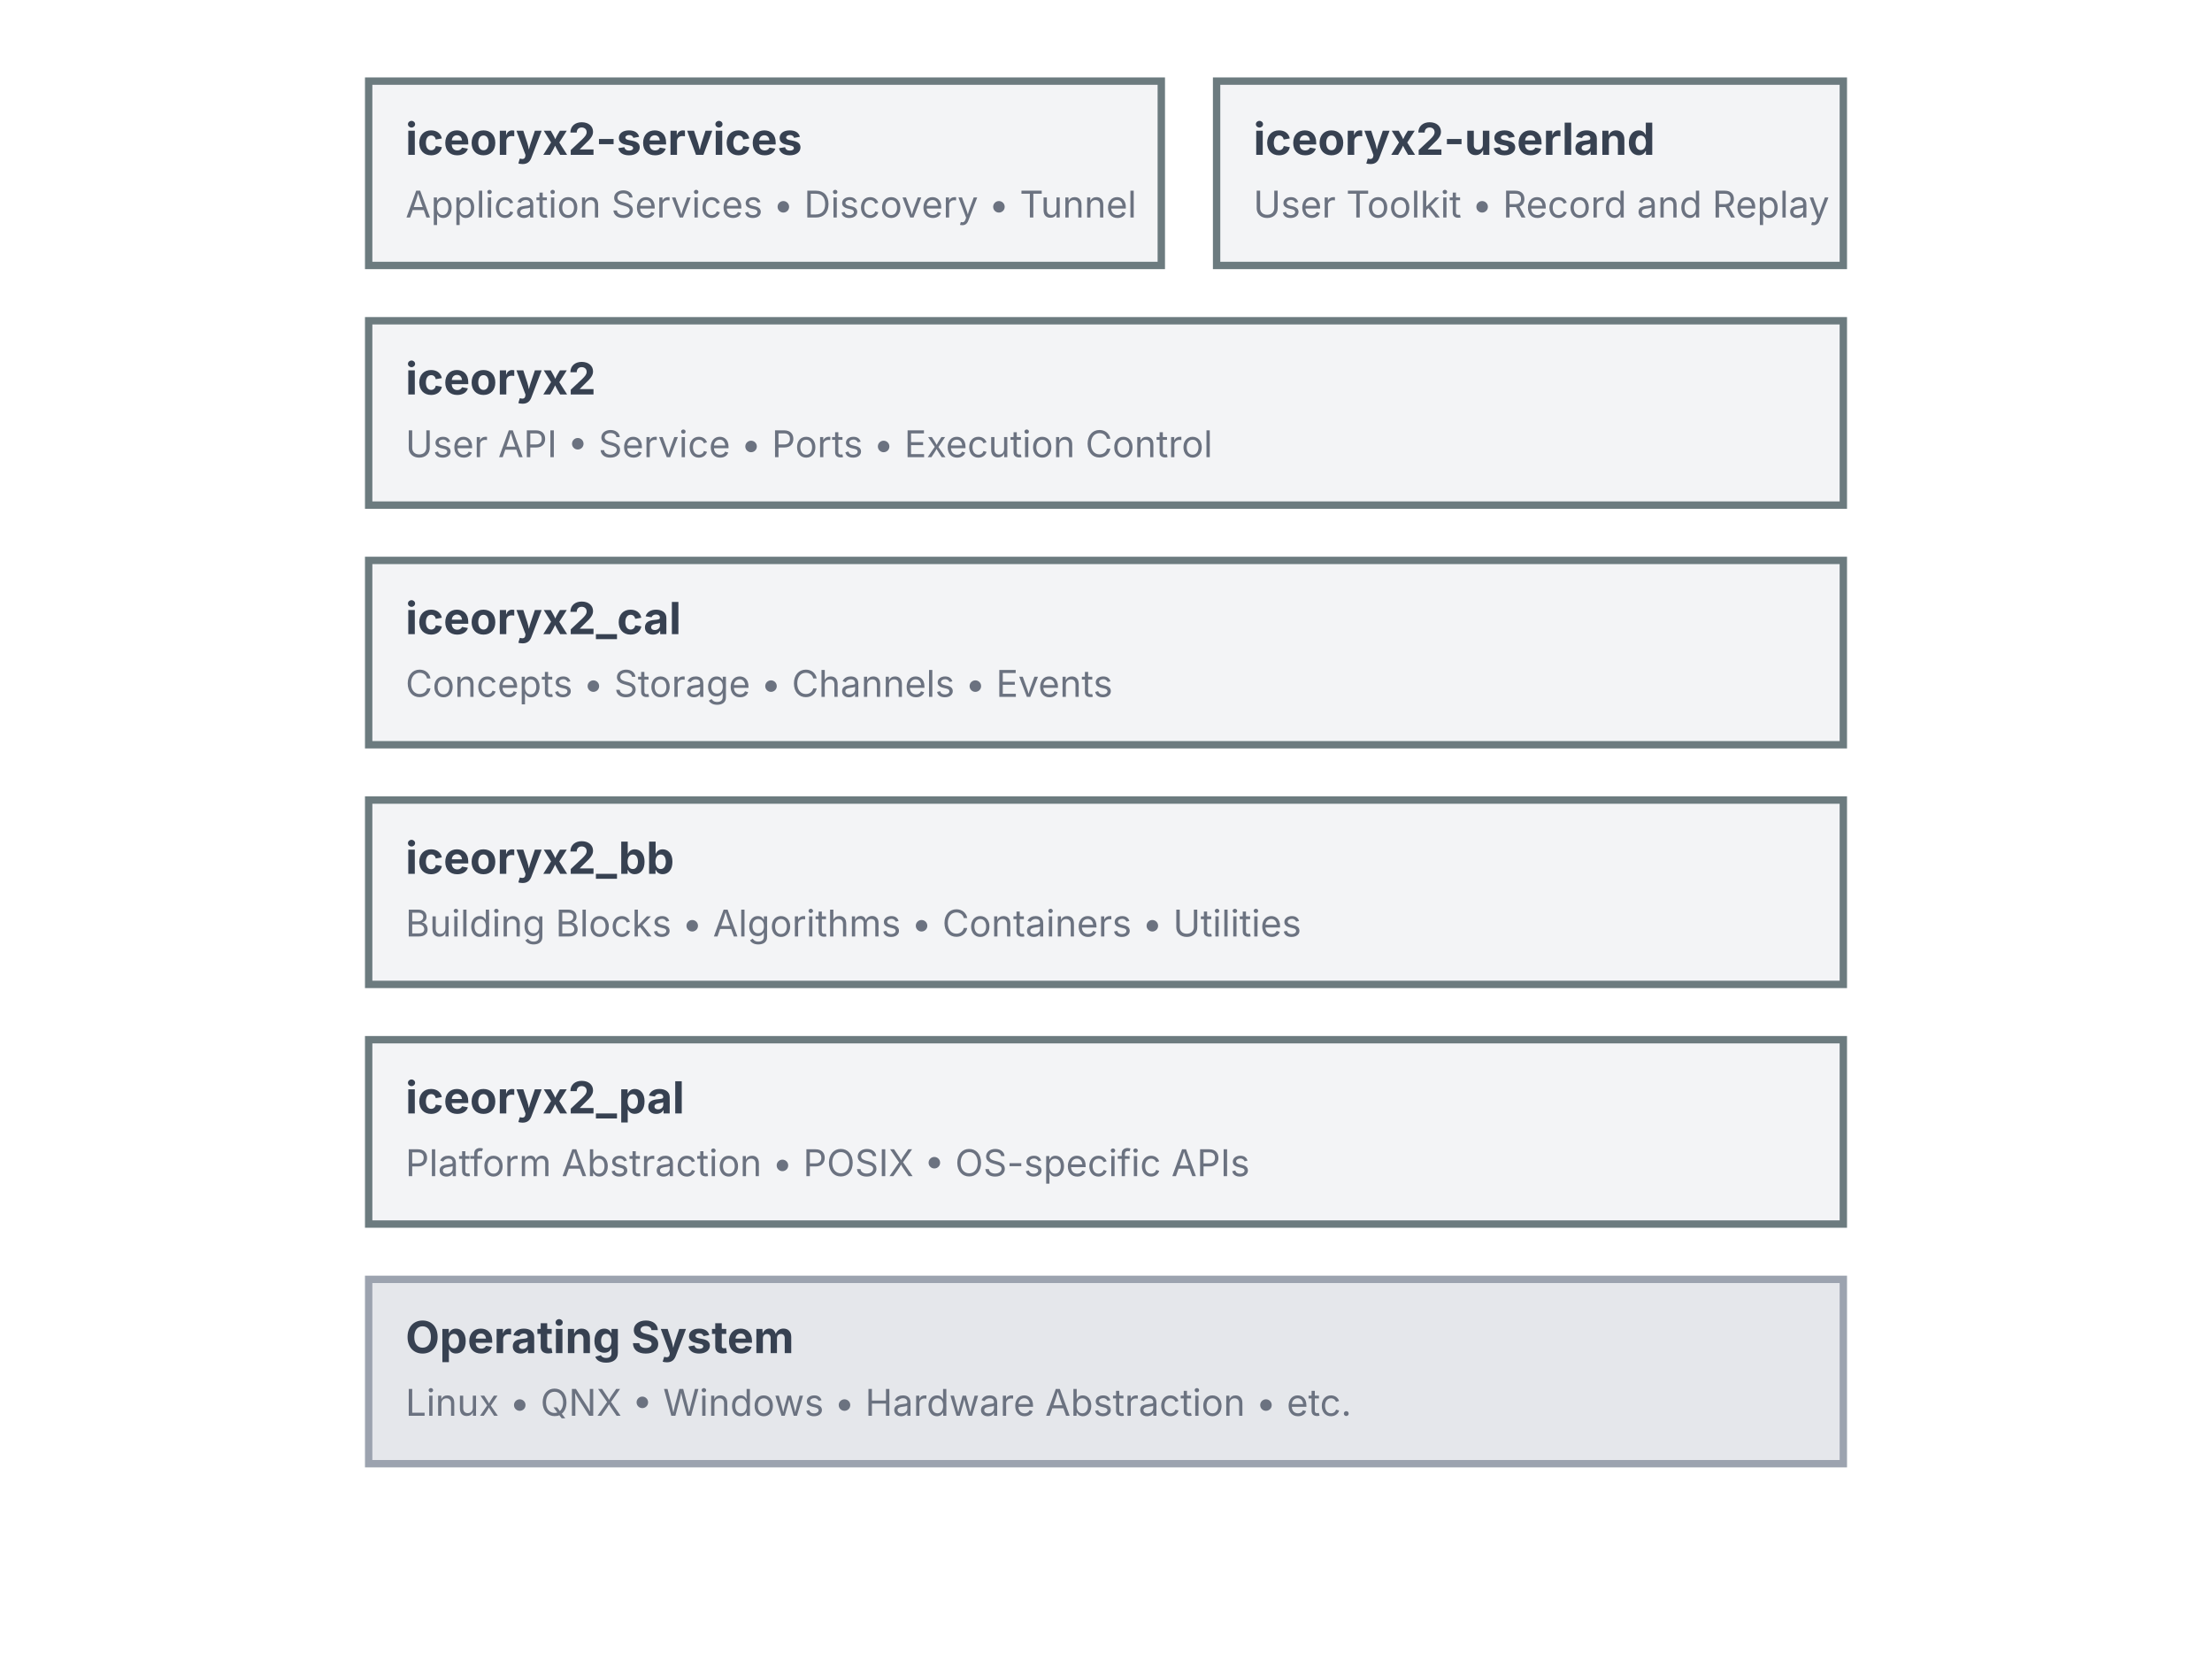
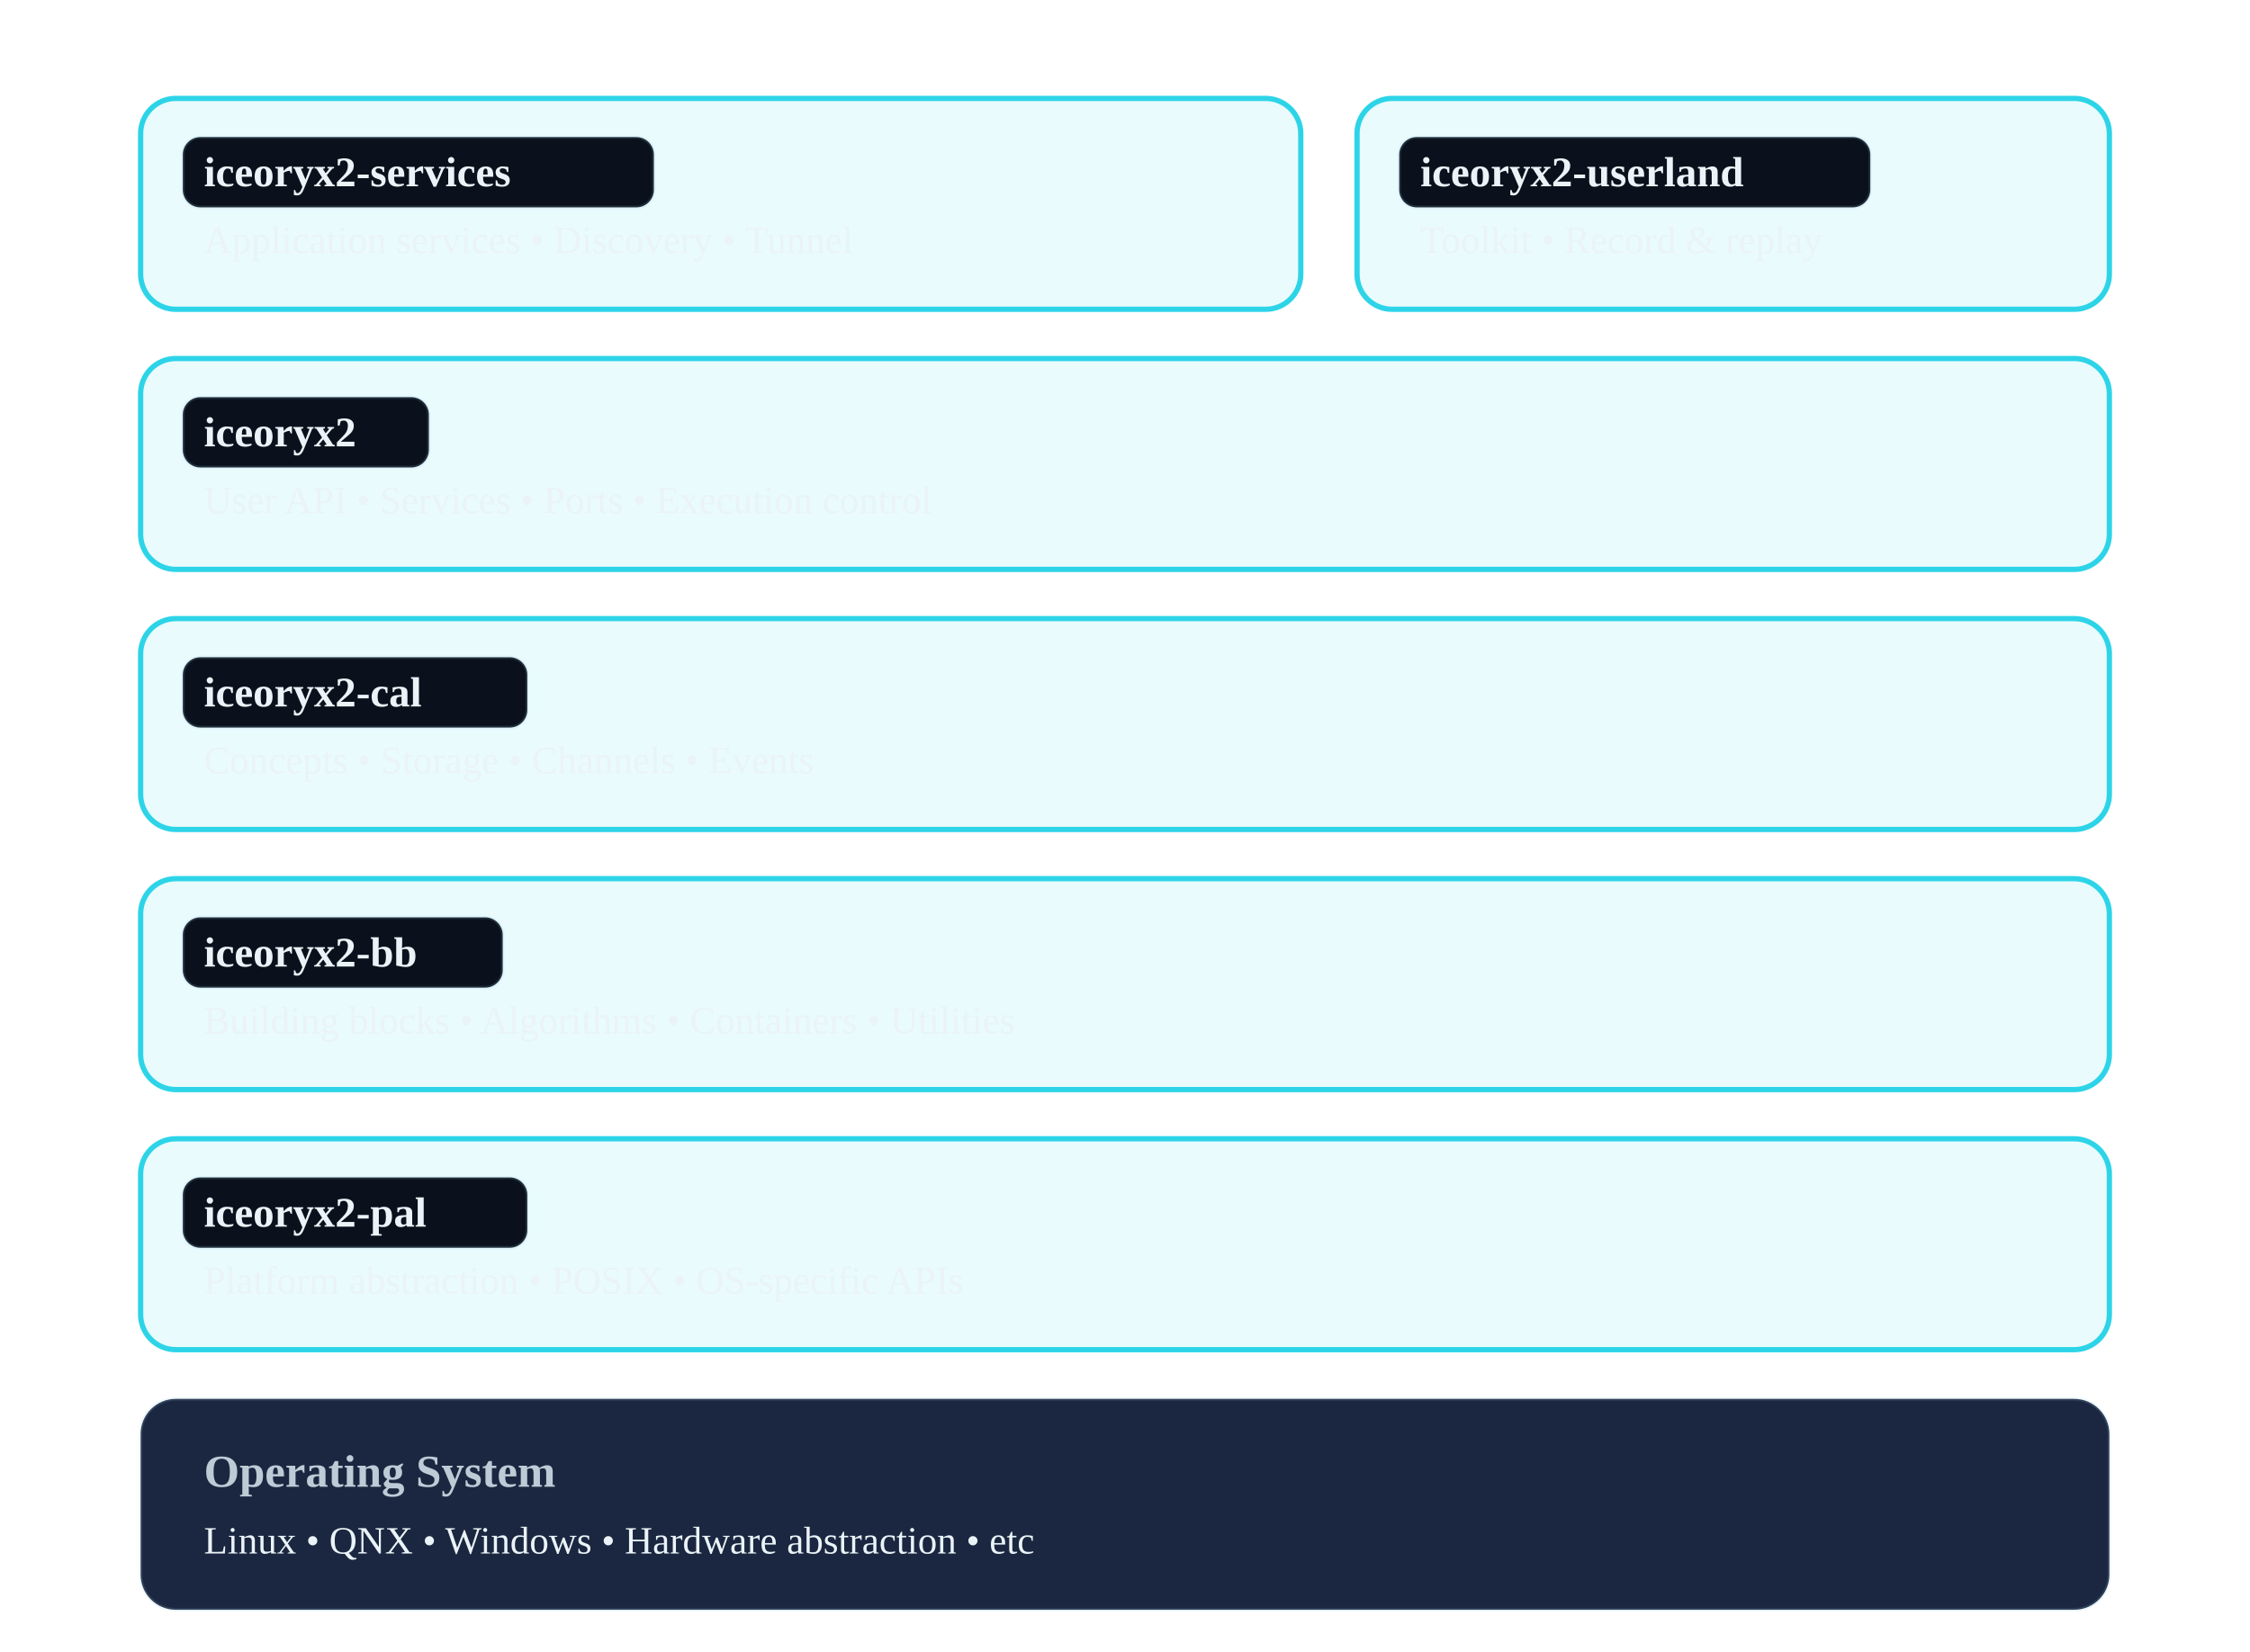
- <svg xmlns="http://www.w3.org/2000/svg" viewBox="0 0 600 450">
-   <defs>
-     <style>
-       .custom-fonts {
-         font-family: Inter, -apple-system, BlinkMacSystemFont, 'Segoe UI', Roboto, sans-serif;
-       }
-     </style>
-   </defs>
-   <rect width="600" height="450" fill="transparent" />
-   <rect x="100" y="22" width="215" height="50" fill="#f3f4f6" stroke="#6c7b7f" stroke-width="2" />
-   <text x="110" y="42" font-size="12" font-weight="bold" class="custom-fonts" fill="#374151">iceoryx2-services</text>
-   <text x="110" y="59" font-size="10" class="custom-fonts" fill="#6b7280">Application Services • Discovery • Tunnel</text>
-   <rect x="330" y="22" width="170" height="50" fill="#f3f4f6" stroke="#6c7b7f" stroke-width="2" />
-   <text x="340" y="42" font-size="12" font-weight="bold" class="custom-fonts" fill="#374151">iceoryx2-userland</text>
-   <text x="340" y="59" font-size="10" class="custom-fonts" fill="#6b7280">User Toolkit • Record and Replay</text>
-   <rect x="100" y="87" width="400" height="50" fill="#f3f4f6" stroke="#6c7b7f" stroke-width="2" />
-   <text x="110" y="107" font-size="12" font-weight="bold" class="custom-fonts" fill="#374151">iceoryx2</text>
-   <text x="110" y="124" font-size="10" class="custom-fonts" fill="#6b7280">User API • Service • Ports • Execution Control</text>
-   <rect x="100" y="152" width="400" height="50" fill="#f3f4f6" stroke="#6c7b7f" stroke-width="2" />
-   <text x="110" y="172" font-size="12" font-weight="bold" class="custom-fonts" fill="#374151">iceoryx2_cal</text>
-   <text x="110" y="189" font-size="10" class="custom-fonts" fill="#6b7280">Concepts • Storage • Channels • Events</text>
-   <rect x="100" y="217" width="400" height="50" fill="#f3f4f6" stroke="#6c7b7f" stroke-width="2" />
-   <text x="110" y="237" font-size="12" font-weight="bold" class="custom-fonts" fill="#374151">iceoryx2_bb</text>
-   <text x="110" y="254" font-size="10" class="custom-fonts" fill="#6b7280">Building Blocks • Algorithms • Containers • Utilities</text>
-   <rect x="100" y="282" width="400" height="50" fill="#f3f4f6" stroke="#6c7b7f" stroke-width="2" />
-   <text x="110" y="302" font-size="12" font-weight="bold" class="custom-fonts" fill="#374151">iceoryx2_pal</text>
-   <text x="110" y="319" font-size="10" class="custom-fonts" fill="#6b7280">Platform Abstraction • POSIX • OS-specific APIs</text>
-   <rect x="100" y="347" width="400" height="50" fill="#e5e7eb" stroke="#9ca3af" stroke-width="2" />
-   <text x="110" y="367" font-size="12" font-weight="bold" class="custom-fonts" fill="#374151">Operating System</text>
-   <text x="110" y="384" font-size="10" class="custom-fonts" fill="#6b7280">Linux • QNX • Windows • Hardware Abstraction • etc.</text>
+ <svg xmlns="http://www.w3.org/2000/svg" viewBox="0 0 640 470" role="img" aria-label="Layered architecture of iceoryx2">
+   <style>
+     .ix-arch-box { fill: rgba(45,212,232,0.10); stroke: var(--ix-ice, #2dd4e8); stroke-width: 1.5; }
+     .ix-arch-os  { fill: var(--ix-surface-2, #1b2740); stroke: var(--ix-line, rgba(150,200,230,0.16)); stroke-width: 1; }
+     .ix-arch-code{ fill: var(--ix-code-bg, #0a111c); stroke: var(--ix-line, rgba(150,200,230,0.16)); stroke-width: 1; }
+     .ix-arch-t   { font-family: var(--font-stack--monospace, monospace); font-weight: 600; font-size: 12px; fill: var(--ix-text, #eaf3f7); }
+     .ix-arch-os-t{ font-family: var(--font-stack, sans-serif); font-weight: 600; font-size: 13px; fill: var(--ix-muted, #bccbd6); }
+     .ix-arch-s   { font-family: var(--font-stack, sans-serif); font-size: 11px; fill: var(--ix-text, #eaf3f7); }
+   </style>
+   <rect class="ix-arch-box" x="40" y="28" width="330" height="60" rx="10" />
+   <rect class="ix-arch-code" x="52" y="39" width="134" height="20" rx="5" />
+   <text class="ix-arch-t" x="58" y="53">iceoryx2-services</text>
+   <text class="ix-arch-s" x="58" y="72">Application services • Discovery • Tunnel</text>
+   <rect class="ix-arch-box" x="386" y="28" width="214" height="60" rx="10" />
+   <rect class="ix-arch-code" x="398" y="39" width="134" height="20" rx="5" />
+   <text class="ix-arch-t" x="404" y="53">iceoryx2-userland</text>
+   <text class="ix-arch-s" x="404" y="72">Toolkit • Record &amp; replay</text>
+   <rect class="ix-arch-box" x="40" y="102" width="560" height="60" rx="10" />
+   <rect class="ix-arch-code" x="52" y="113" width="70" height="20" rx="5" />
+   <text class="ix-arch-t" x="58" y="127">iceoryx2</text>
+   <text class="ix-arch-s" x="58" y="146">User API • Services • Ports • Execution control</text>
+   <rect class="ix-arch-box" x="40" y="176" width="560" height="60" rx="10" />
+   <rect class="ix-arch-code" x="52" y="187" width="98" height="20" rx="5" />
+   <text class="ix-arch-t" x="58" y="201">iceoryx2-cal</text>
+   <text class="ix-arch-s" x="58" y="220">Concepts • Storage • Channels • Events</text>
+   <rect class="ix-arch-box" x="40" y="250" width="560" height="60" rx="10" />
+   <rect class="ix-arch-code" x="52" y="261" width="91" height="20" rx="5" />
+   <text class="ix-arch-t" x="58" y="275">iceoryx2-bb</text>
+   <text class="ix-arch-s" x="58" y="294">Building blocks • Algorithms • Containers • Utilities</text>
+   <rect class="ix-arch-box" x="40" y="324" width="560" height="60" rx="10" />
+   <rect class="ix-arch-code" x="52" y="335" width="98" height="20" rx="5" />
+   <text class="ix-arch-t" x="58" y="349">iceoryx2-pal</text>
+   <text class="ix-arch-s" x="58" y="368">Platform abstraction • POSIX • OS-specific APIs</text>
+   <rect class="ix-arch-os" x="40" y="398" width="560" height="60" rx="10" />
+   <text class="ix-arch-os-t" x="58" y="423">Operating System</text>
+   <text class="ix-arch-s" x="58" y="442">Linux • QNX • Windows • Hardware abstraction • etc</text>
</svg>
